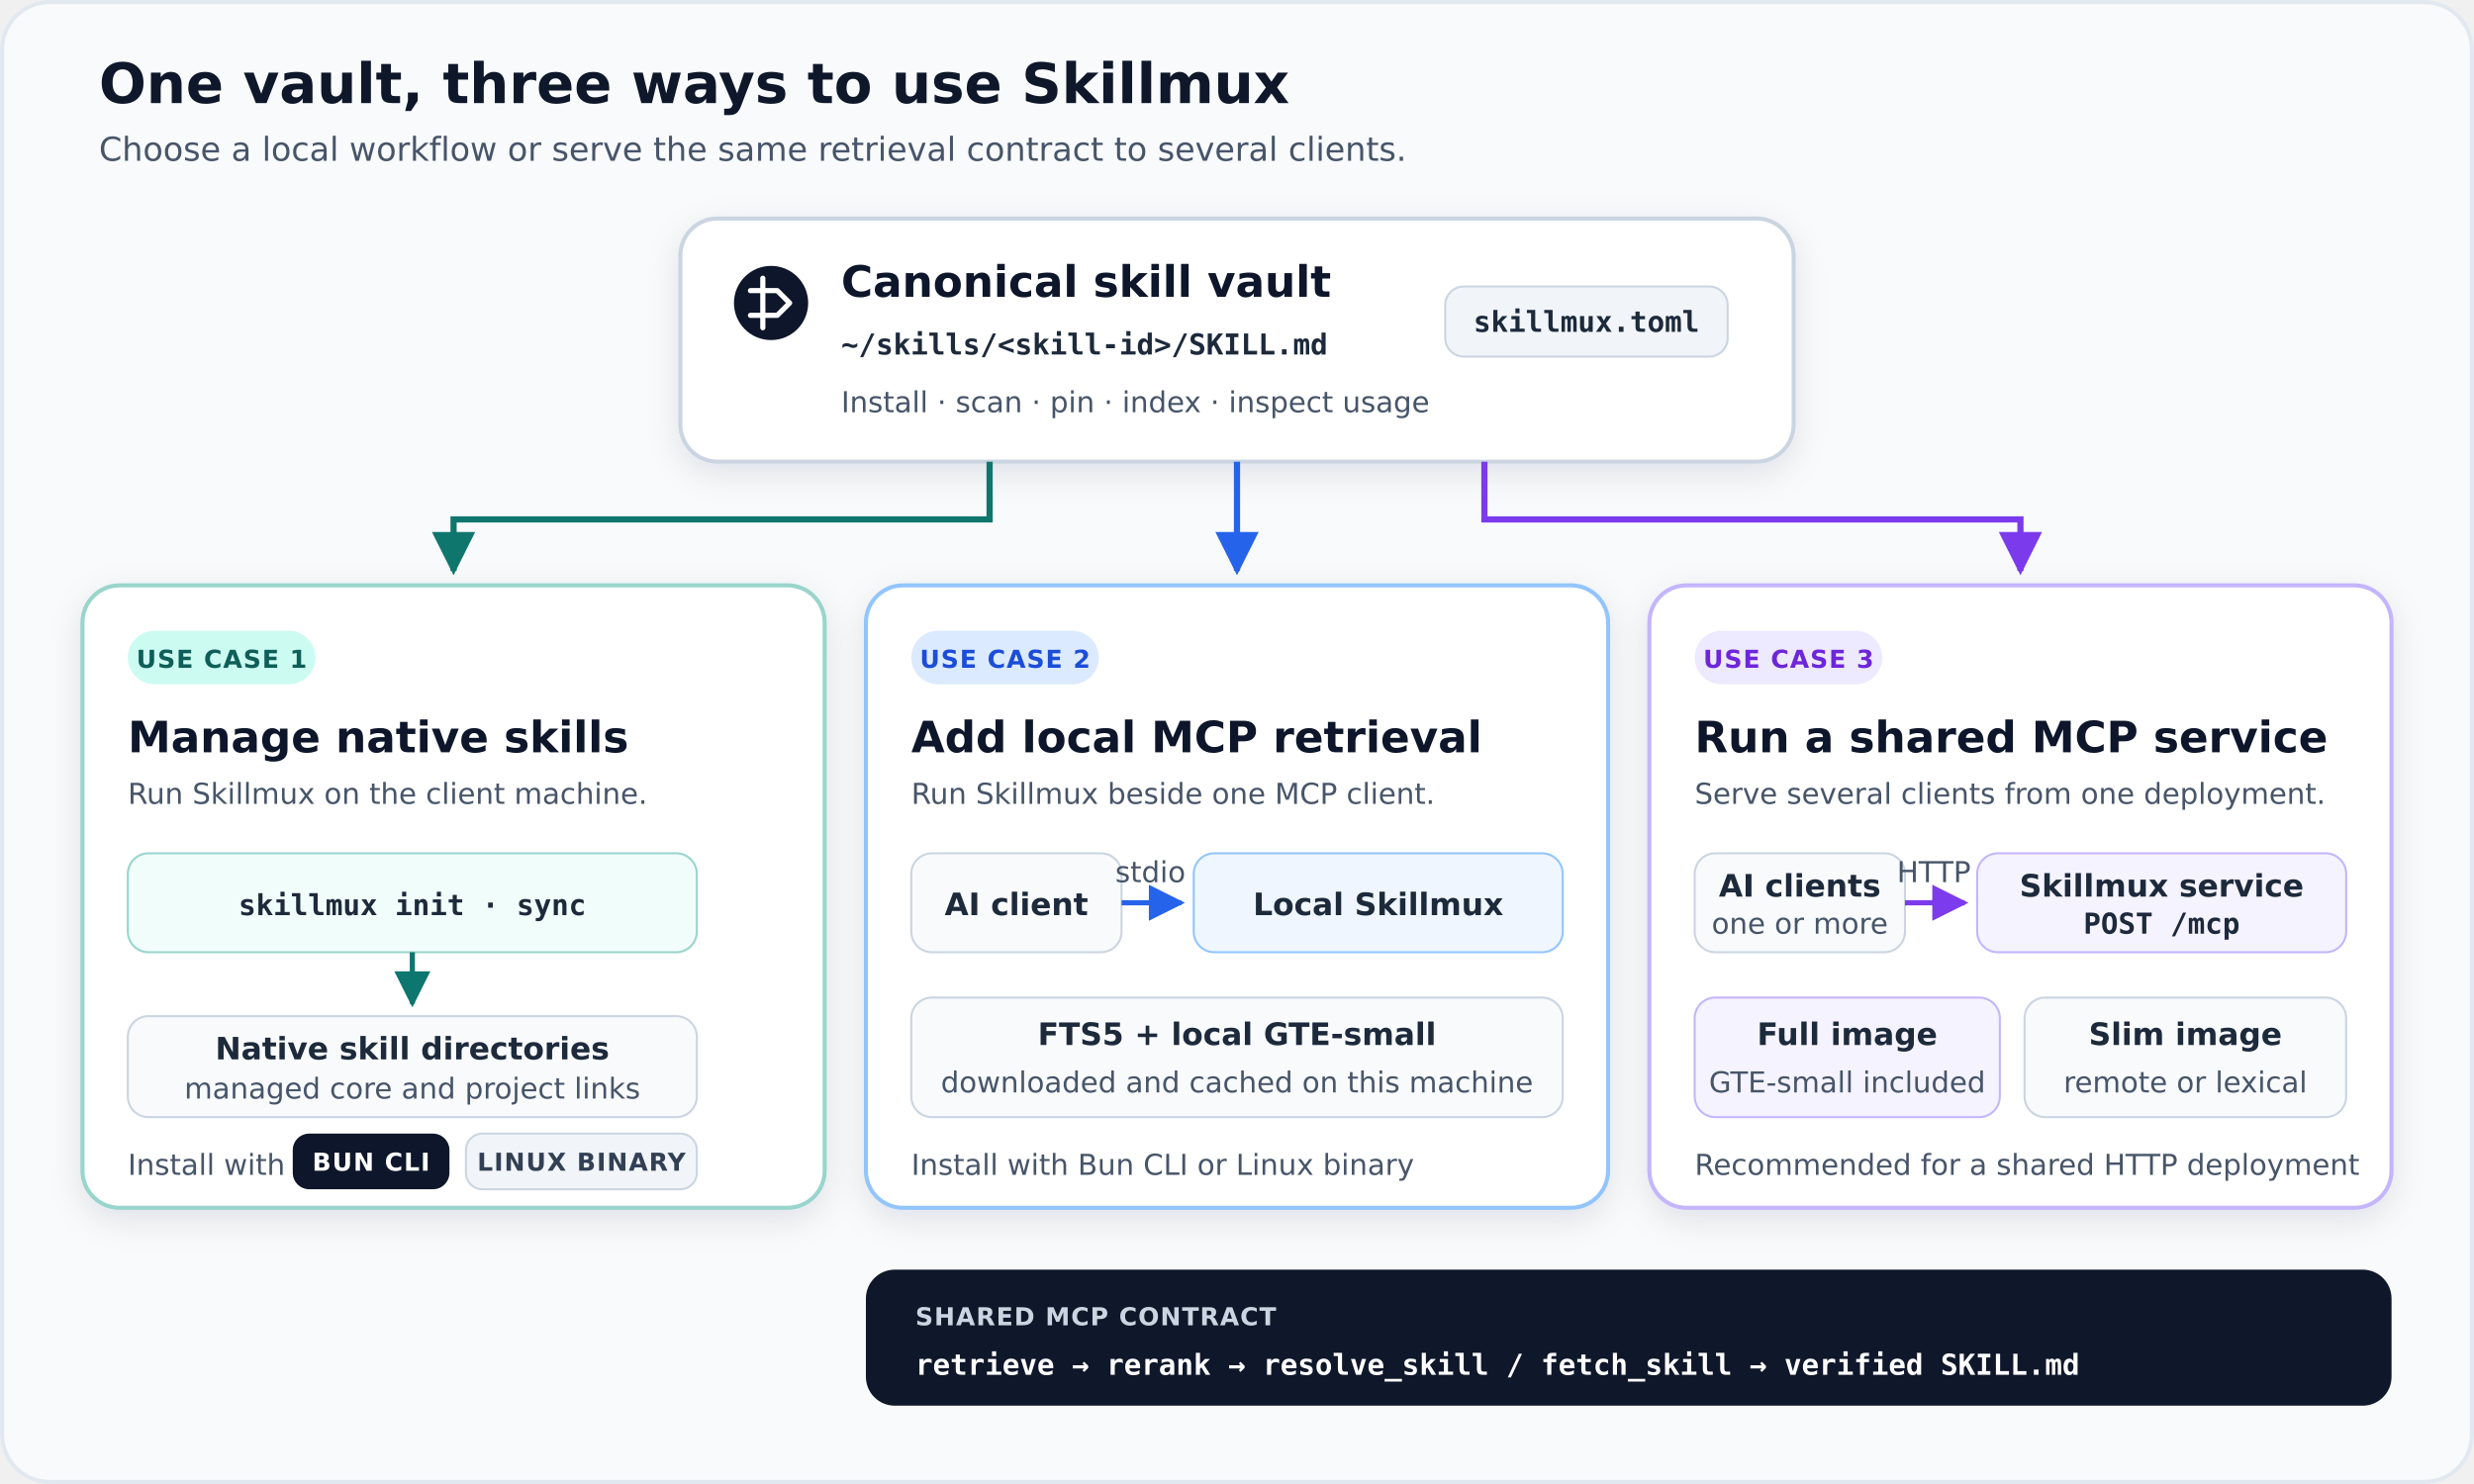
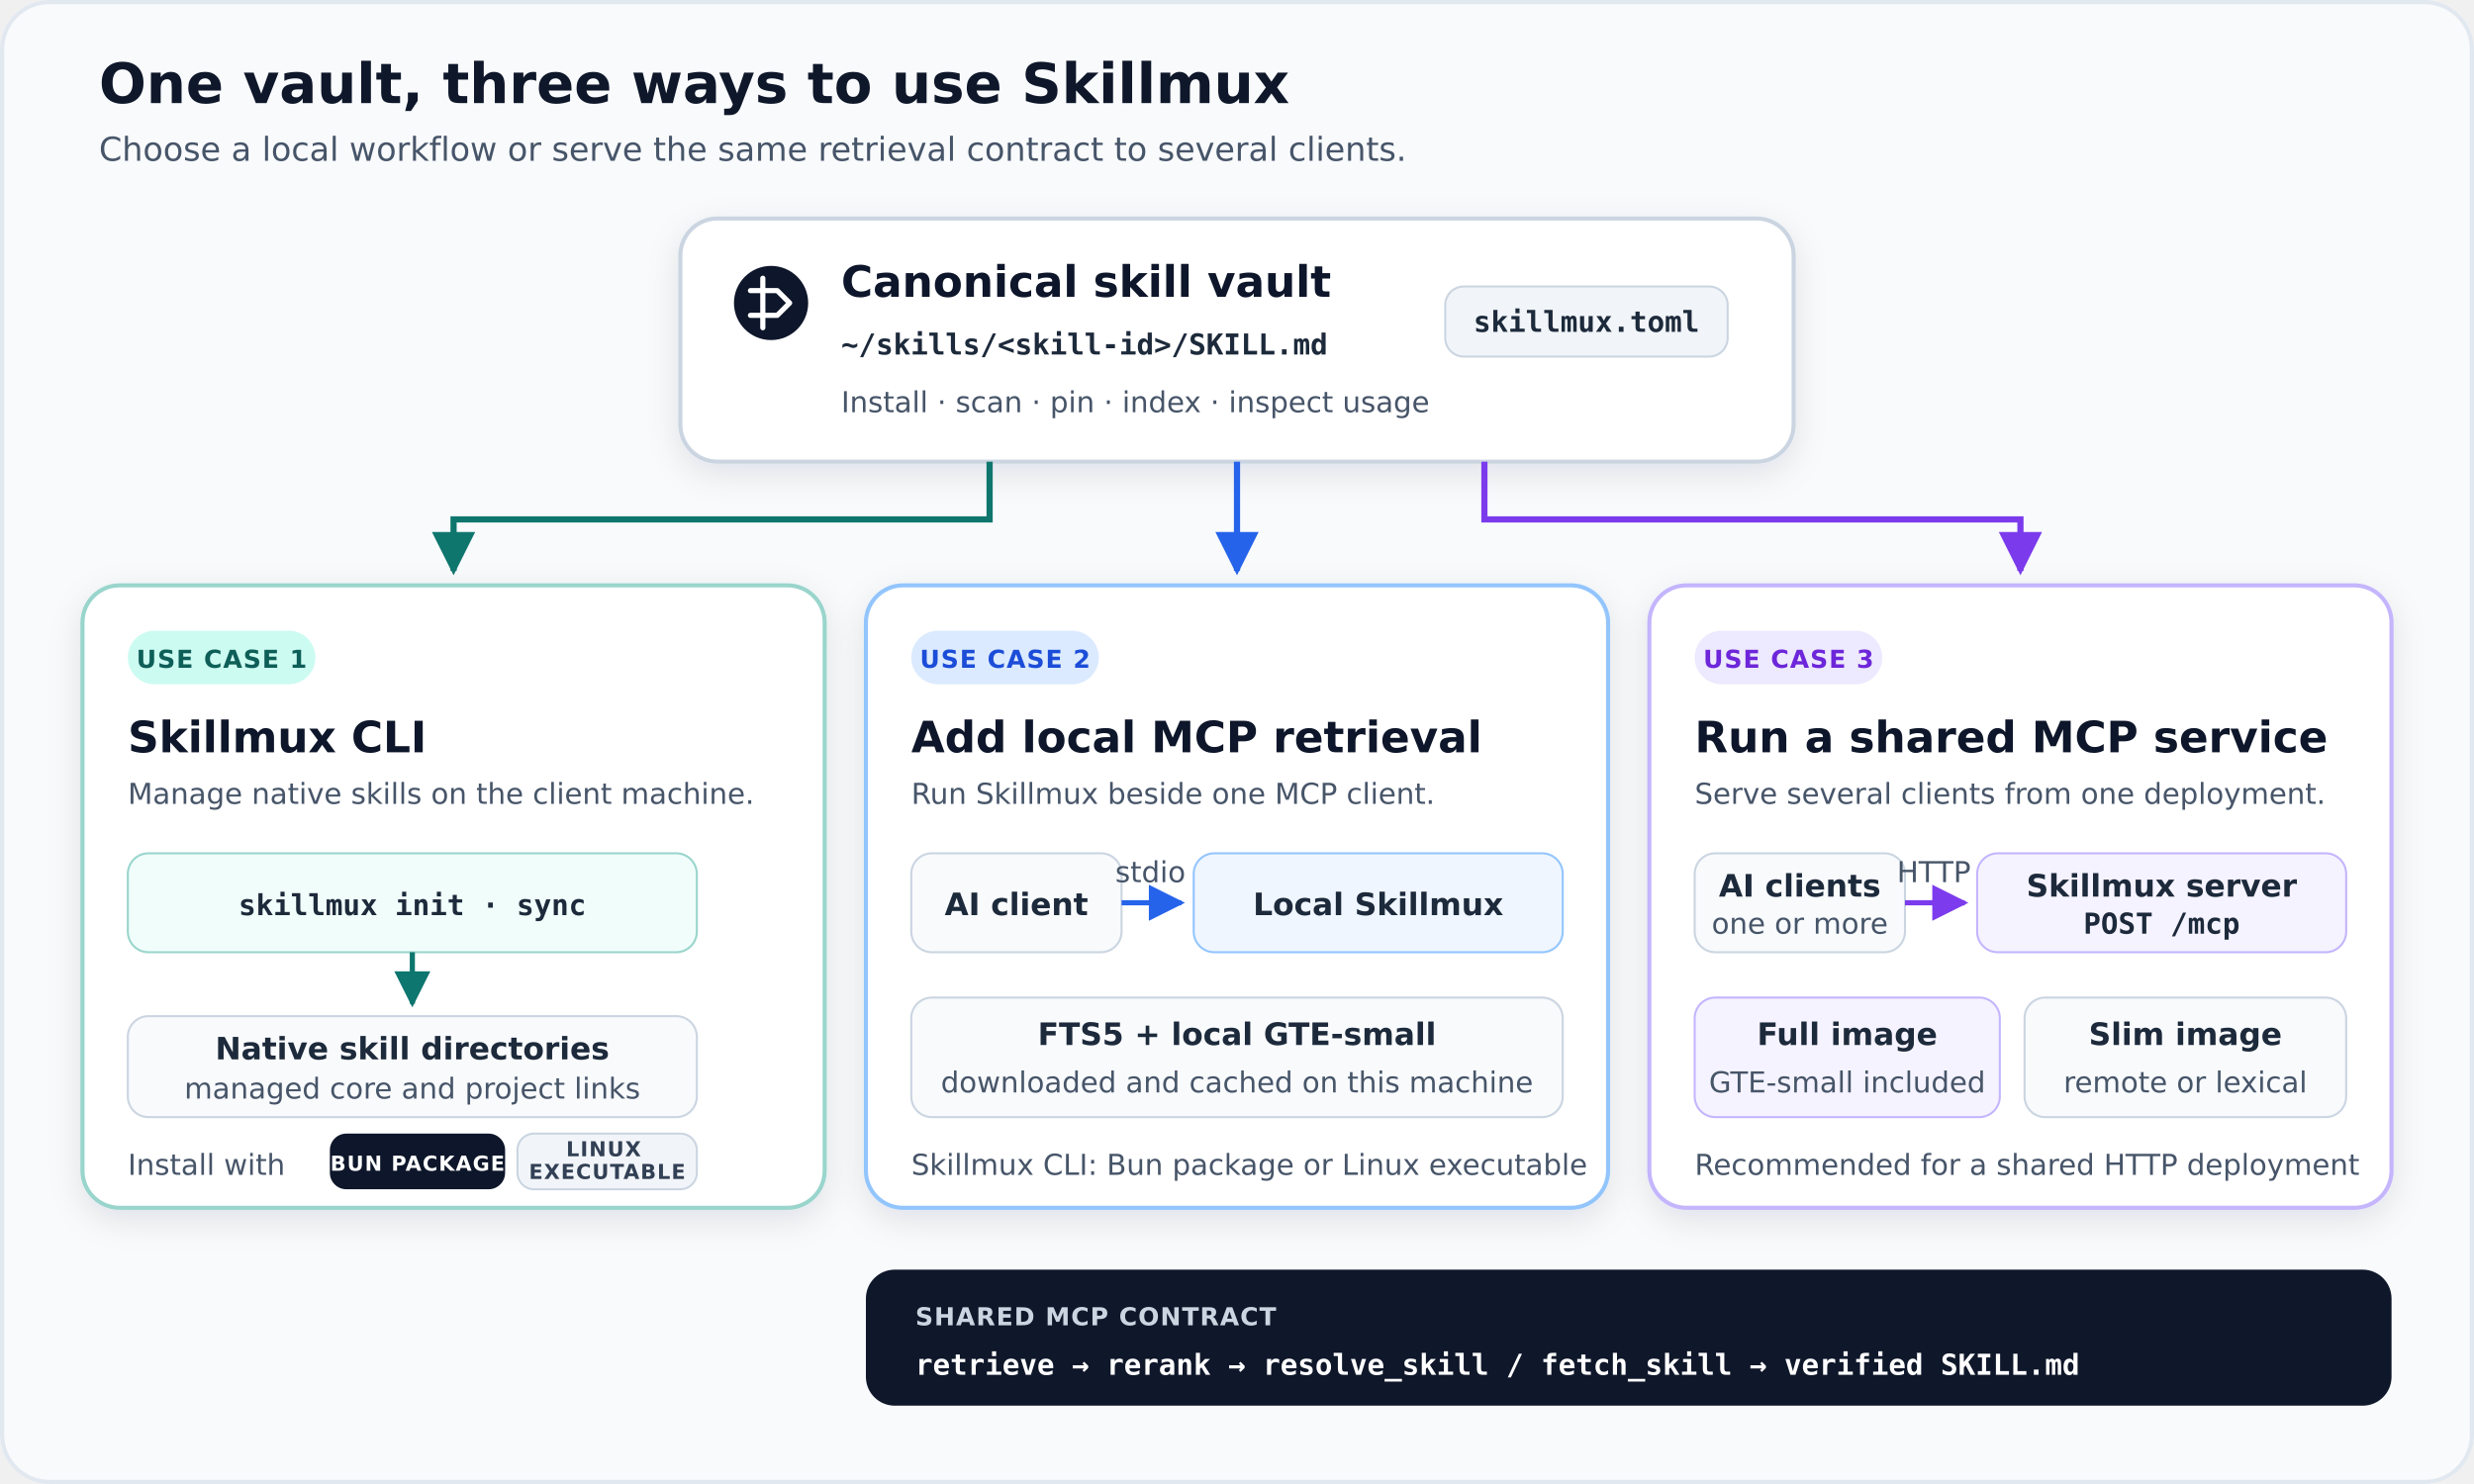
<svg xmlns="http://www.w3.org/2000/svg" viewBox="0 0 1200 720" role="img" aria-labelledby="title desc">
  <defs>
    <filter id="shadow" x="-15%" y="-15%" width="130%" height="140%">
      <feDropShadow dx="0" dy="5" stdDeviation="8" flood-color="#0f172a" flood-opacity="0.10" />
    </filter>
    <marker id="arrow-teal" viewBox="0 0 10 10" refX="9" refY="5" markerWidth="7" markerHeight="7" orient="auto">
      <path d="M0 0L10 5L0 10Z" fill="#0f766e" />
    </marker>
    <marker id="arrow-blue" viewBox="0 0 10 10" refX="9" refY="5" markerWidth="7" markerHeight="7" orient="auto">
      <path d="M0 0L10 5L0 10Z" fill="#2563eb" />
    </marker>
    <marker id="arrow-violet" viewBox="0 0 10 10" refX="9" refY="5" markerWidth="7" markerHeight="7" orient="auto">
      <path d="M0 0L10 5L0 10Z" fill="#7c3aed" />
    </marker>
    <style>
      text {
        font-family: "DejaVu Sans", Arial, sans-serif;
      }
      .title {
        font-size: 27px;
        font-weight: 750;
        fill: #0f172a;
      }
      .subtitle {
        font-size: 16px;
        font-weight: 400;
        fill: #475569;
      }
      .card-title {
        font-size: 21px;
        font-weight: 750;
        fill: #0f172a;
      }
      .label {
        font-size: 15px;
        font-weight: 650;
        fill: #1e293b;
      }
      .body {
        font-size: 14px;
        font-weight: 400;
        fill: #475569;
      }
      .mono {
        font-family: "DejaVu Sans Mono", Consolas, monospace;
        font-size: 14px;
        font-weight: 650;
        fill: #1e293b;
      }
      .mono-light {
        fill: #ffffff;
      }
      .chip {
        font-size: 12px;
        font-weight: 750;
        letter-spacing: .5px;
      }
    </style>
  </defs>
  <rect width="1200" height="720" rx="24" fill="#f8fafc" />
  <rect x="1" y="1" width="1198" height="718" rx="23" fill="none" stroke="#e2e8f0" stroke-width="2" />
  <text x="48" y="50" class="title">One vault, three ways to use Skillmux</text>
  <text x="48" y="78" class="subtitle">Choose a local workflow or serve the same retrieval contract to several clients.</text>
  <g filter="url(#shadow)">
    <rect x="330" y="106" width="540" height="118" rx="18" fill="#ffffff" stroke="#cbd5e1" stroke-width="2" />
    <circle cx="374" cy="147" r="18" fill="#0f172a" />
    <path d="M364 141H377L383 147L377 153H364M370 135V159" fill="none" stroke="#ffffff" stroke-width="2.5" stroke-linecap="round" stroke-linejoin="round" />
    <text x="408" y="144" class="card-title">Canonical skill vault</text>
    <text x="408" y="172" class="mono">~/skills/&lt;skill-id&gt;/SKILL.md</text>
    <text x="408" y="200" class="body">Install · scan · pin · index · inspect usage</text>
    <rect x="701" y="139" width="137" height="34" rx="9" fill="#f1f5f9" stroke="#cbd5e1" />
    <text x="769.5" y="161" text-anchor="middle" class="mono">skillmux.toml</text>
  </g>
  <path d="M480 224V252H220V277" fill="none" stroke="#0f766e" stroke-width="3" marker-end="url(#arrow-teal)" />
  <path d="M600 224V277" fill="none" stroke="#2563eb" stroke-width="3" marker-end="url(#arrow-blue)" />
  <path d="M720 224V252H980V277" fill="none" stroke="#7c3aed" stroke-width="3" marker-end="url(#arrow-violet)" />
  <g filter="url(#shadow)">
    <rect x="40" y="284" width="360" height="302" rx="18" fill="#ffffff" stroke="#99d5cc" stroke-width="2" />
    <rect x="62" y="306" width="91" height="26" rx="13" fill="#ccfbf1" />
    <text x="107.5" y="324" text-anchor="middle" class="chip" fill="#115e59">USE CASE 1</text>
-     <text x="62" y="365" class="card-title">Manage native skills</text>
-     <text x="62" y="390" class="body">Run Skillmux on the client machine.</text>
+     <text x="62" y="365" class="card-title">Skillmux CLI</text>
+     <text x="62" y="390" class="body">Manage native skills on the client machine.</text>
    <rect x="62" y="414" width="276" height="48" rx="10" fill="#f0fdfa" stroke="#99d5cc" />
    <text x="200" y="444" text-anchor="middle" class="mono">skillmux init · sync</text>
    <path d="M200 462V487" fill="none" stroke="#0f766e" stroke-width="2.5" marker-end="url(#arrow-teal)" />
    <rect x="62" y="493" width="276" height="49" rx="10" fill="#f8fafc" stroke="#cbd5e1" />
    <text x="200" y="514" text-anchor="middle" class="label">Native skill directories</text>
    <text x="200" y="533" text-anchor="middle" class="body">managed core and project links</text>
    <text x="62" y="570" class="body">Install with</text>
-     <rect x="142" y="550" width="76" height="27" rx="8" fill="#0f172a" />
-     <text x="180" y="568" text-anchor="middle" class="chip" fill="#ffffff">BUN CLI</text>
-     <rect x="226" y="550" width="112" height="27" rx="8" fill="#f1f5f9" stroke="#cbd5e1" />
-     <text x="282" y="568" text-anchor="middle" class="chip" fill="#334155">LINUX BINARY</text>
+     <rect x="160" y="550" width="85" height="27" rx="8" fill="#0f172a" />
+     <text x="202.5" y="568" text-anchor="middle" class="chip" style="font-size: 10px" fill="#ffffff">BUN PACKAGE</text>
+     <rect x="251" y="550" width="87" height="27" rx="8" fill="#f1f5f9" stroke="#cbd5e1" />
+     <text x="294.5" y="561" text-anchor="middle" class="chip" style="font-size: 10px" fill="#334155">
+       <tspan x="294.5">LINUX</tspan>
+       <tspan x="294.5" dy="11">EXECUTABLE</tspan>
+     </text>
  </g>
  <g filter="url(#shadow)">
    <rect x="420" y="284" width="360" height="302" rx="18" fill="#ffffff" stroke="#93c5fd" stroke-width="2" />
    <rect x="442" y="306" width="91" height="26" rx="13" fill="#dbeafe" />
    <text x="487.5" y="324" text-anchor="middle" class="chip" fill="#1d4ed8">USE CASE 2</text>
    <text x="442" y="365" class="card-title">Add local MCP retrieval</text>
    <text x="442" y="390" class="body">Run Skillmux beside one MCP client.</text>
    <rect x="442" y="414" width="102" height="48" rx="10" fill="#f8fafc" stroke="#cbd5e1" />
    <text x="493" y="444" text-anchor="middle" class="label">AI client</text>
    <path d="M544 438H573" fill="none" stroke="#2563eb" stroke-width="2.5" marker-end="url(#arrow-blue)" />
    <text x="558" y="428" text-anchor="middle" class="body">stdio</text>
    <rect x="579" y="414" width="179" height="48" rx="10" fill="#eff6ff" stroke="#93c5fd" />
    <text x="668.5" y="444" text-anchor="middle" class="label">Local Skillmux</text>
    <rect x="442" y="484" width="316" height="58" rx="10" fill="#f8fafc" stroke="#cbd5e1" />
    <text x="600" y="507" text-anchor="middle" class="label">FTS5 + local GTE-small</text>
    <text x="600" y="530" text-anchor="middle" class="body">downloaded and cached on this machine</text>
-     <text x="442" y="570" class="body">Install with Bun CLI or Linux binary</text>
+     <text x="442" y="570" class="body">Skillmux CLI: Bun package or Linux executable</text>
  </g>
  <g filter="url(#shadow)">
    <rect x="800" y="284" width="360" height="302" rx="18" fill="#ffffff" stroke="#c4b5fd" stroke-width="2" />
    <rect x="822" y="306" width="91" height="26" rx="13" fill="#ede9fe" />
    <text x="867.5" y="324" text-anchor="middle" class="chip" fill="#6d28d9">USE CASE 3</text>
    <text x="822" y="365" class="card-title">Run a shared MCP service</text>
    <text x="822" y="390" class="body">Serve several clients from one deployment.</text>
    <rect x="822" y="414" width="102" height="48" rx="10" fill="#f8fafc" stroke="#cbd5e1" />
    <text x="873" y="435" text-anchor="middle" class="label">AI clients</text>
    <text x="873" y="453" text-anchor="middle" class="body">one or more</text>
    <path d="M924 438H953" fill="none" stroke="#7c3aed" stroke-width="2.5" marker-end="url(#arrow-violet)" />
    <text x="938" y="428" text-anchor="middle" class="body">HTTP</text>
    <rect x="959" y="414" width="179" height="48" rx="10" fill="#f5f3ff" stroke="#c4b5fd" />
-     <text x="1048.5" y="435" text-anchor="middle" class="label">Skillmux service</text>
+     <text x="1048.5" y="435" text-anchor="middle" class="label">Skillmux server</text>
    <text x="1048.5" y="453" text-anchor="middle" class="mono">POST /mcp</text>
    <rect x="822" y="484" width="148" height="58" rx="10" fill="#f5f3ff" stroke="#c4b5fd" />
    <text x="896" y="507" text-anchor="middle" class="label">Full image</text>
    <text x="896" y="530" text-anchor="middle" class="body">GTE-small included</text>
    <rect x="982" y="484" width="156" height="58" rx="10" fill="#f8fafc" stroke="#cbd5e1" />
    <text x="1060" y="507" text-anchor="middle" class="label">Slim image</text>
    <text x="1060" y="530" text-anchor="middle" class="body">remote or lexical</text>
    <text x="822" y="570" class="body">Recommended for a shared HTTP deployment</text>
  </g>
  <rect x="420" y="616" width="740" height="66" rx="14" fill="#0f172a" />
  <text x="444" y="643" class="chip" fill="#cbd5e1">SHARED MCP CONTRACT</text>
  <text x="444" y="667" class="mono mono-light">retrieve → rerank → resolve_skill / fetch_skill → verified SKILL.md</text>
</svg>
